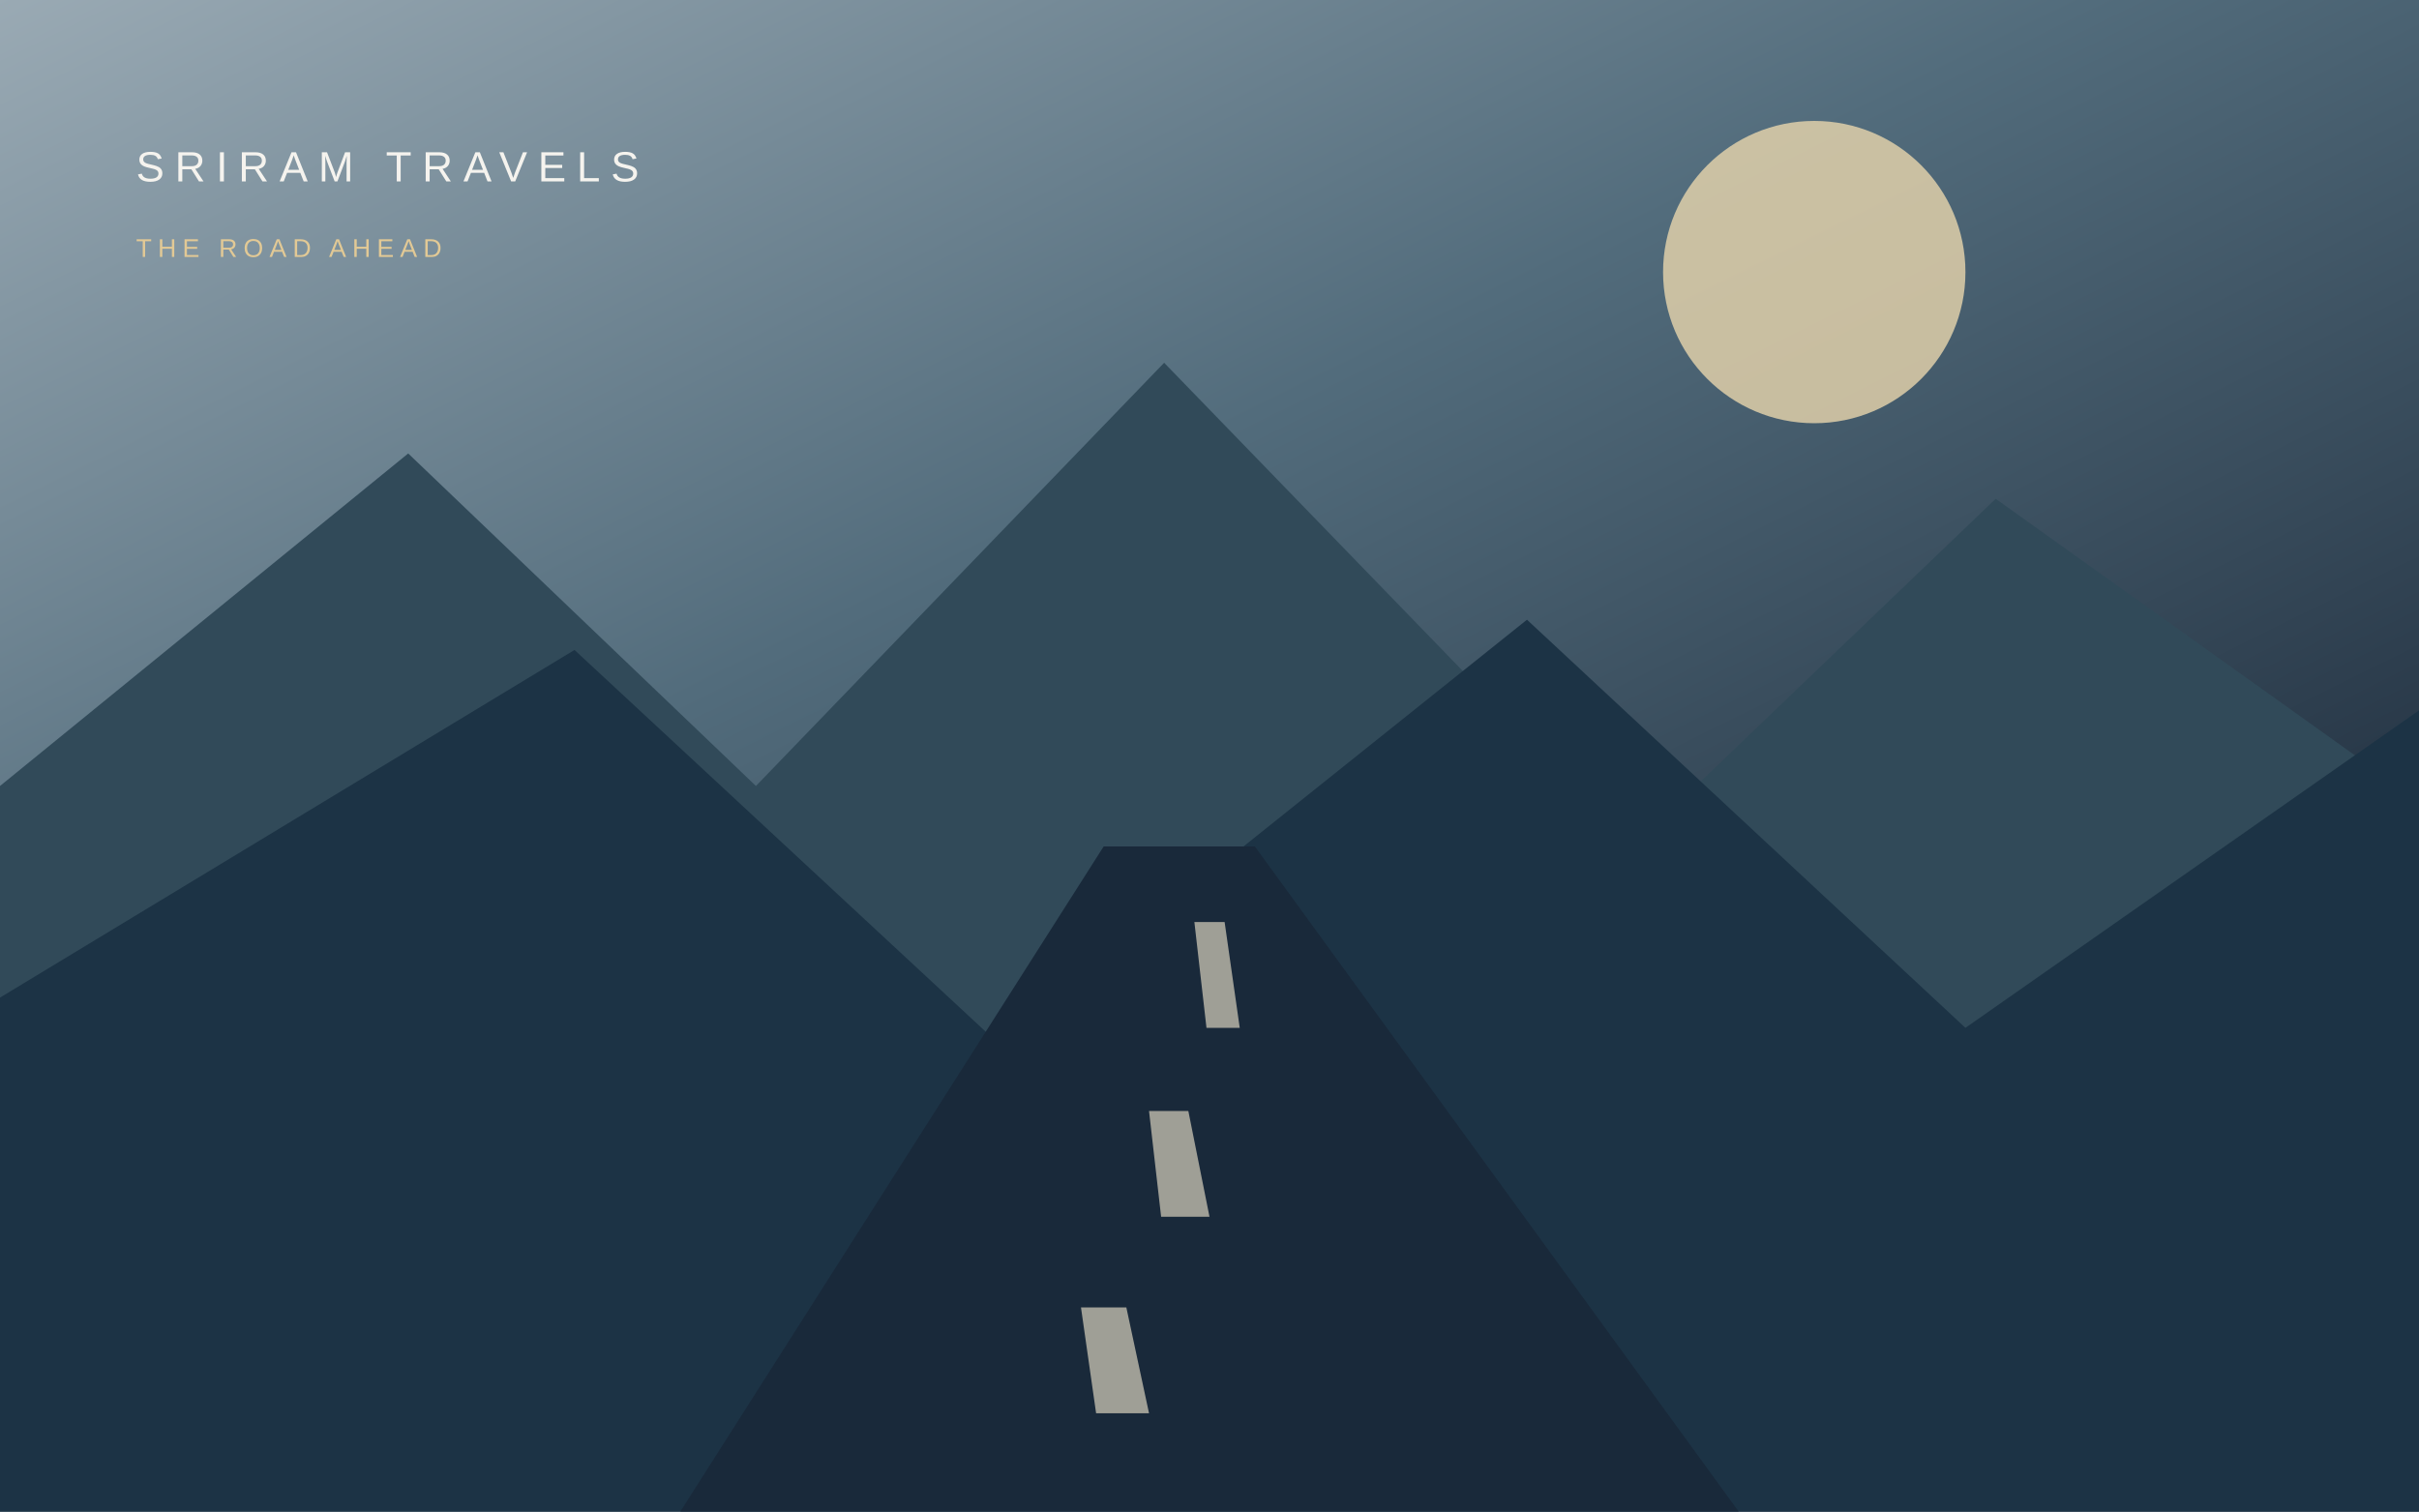
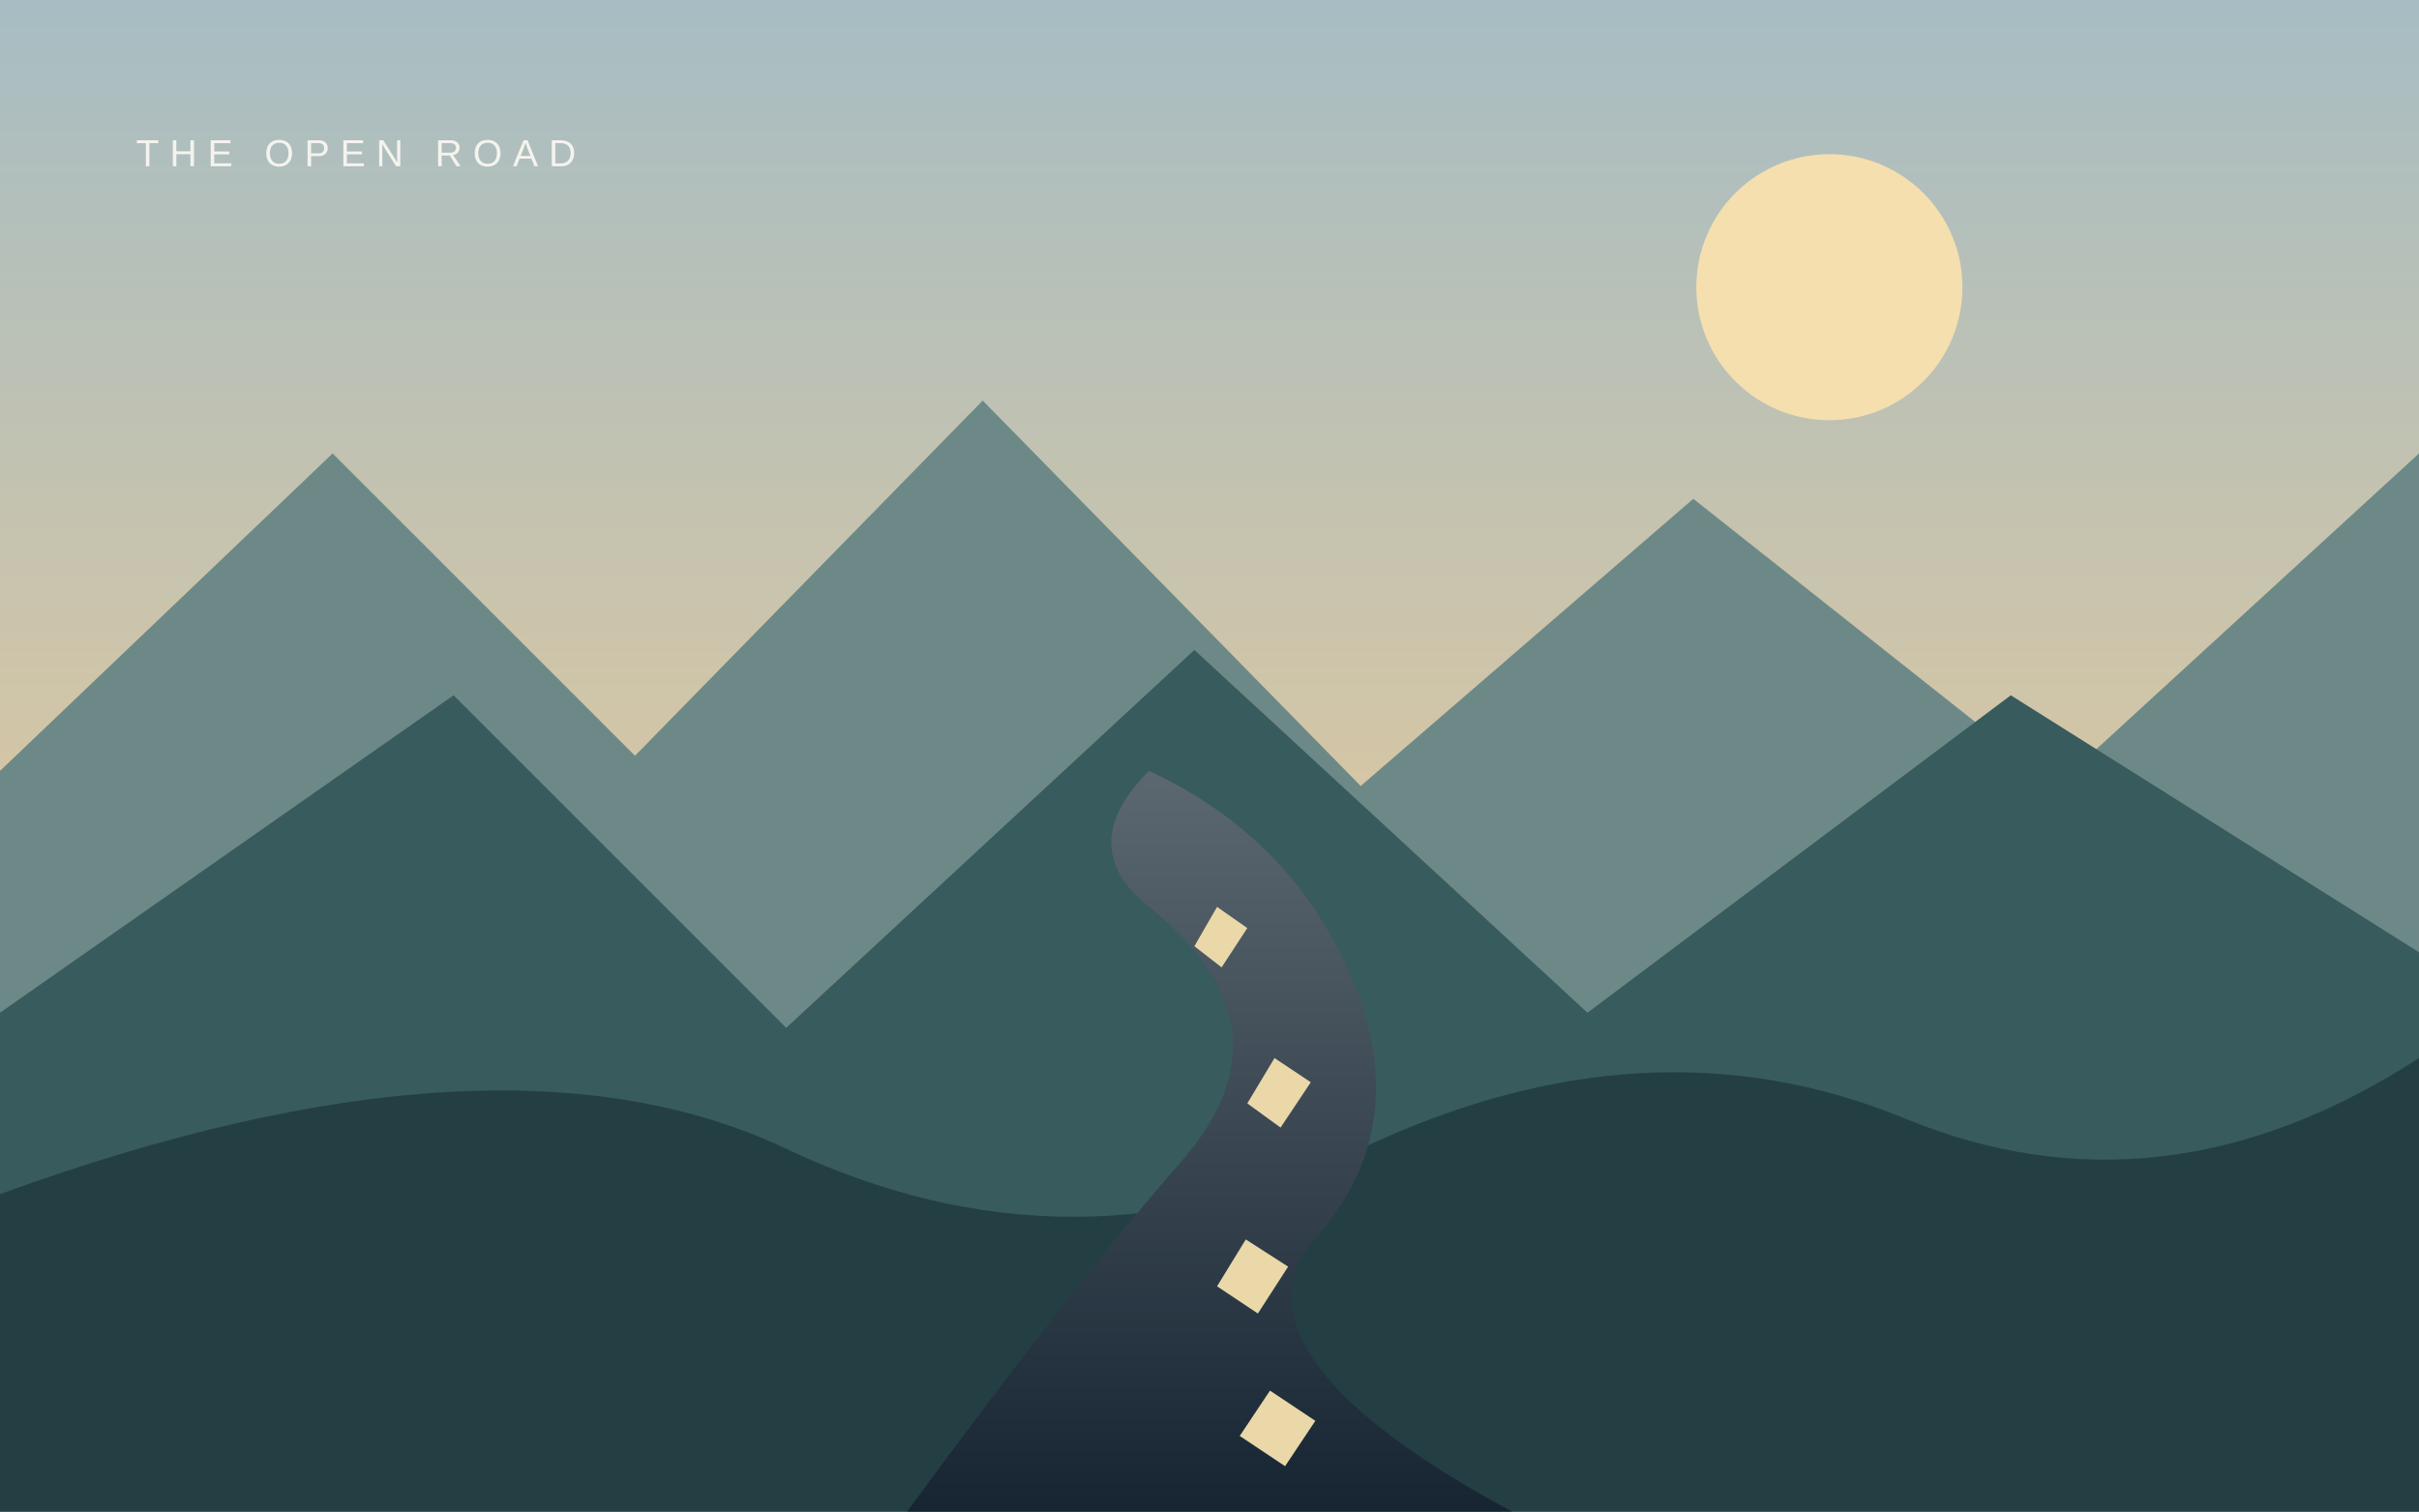
<svg xmlns="http://www.w3.org/2000/svg" width="1600" height="1000" viewBox="0 0 1600 1000">
  <defs>
-     <linearGradient id="bg" x2="0.8" y2="1">
-       <stop stop-color="#9aaab4" />
-       <stop offset=".42" stop-color="#526c7c" />
-       <stop offset="1" stop-color="#111b2b" />
+     <linearGradient id="sky" x2="0" y2="1">
+       <stop stop-color="#a7bdc3" />
+       <stop offset=".7" stop-color="#e4c99b" />
+       <stop offset="1" stop-color="#7c8c86" />
+     </linearGradient>
+     <linearGradient id="road" x2="0" y2="1">
+       <stop stop-color="#5c6870" />
+       <stop offset="1" stop-color="#172533" />
    </linearGradient>
  </defs>
-   <rect width="1600" height="1000" fill="url(#bg)" />
-   <circle cx="1200" cy="180" r="100" fill="#e8d6ad" opacity=".8" />
-   <path d="M0 520 L270 300 L500 520 L770 240 L1080 560 L1320 330 L1600 530 V1000 H0Z" fill="#314a59" />
-   <path d="M0 660 L380 430 L660 690 L1010 410 L1300 680 L1600 470 V1000 H0Z" fill="#1c3345" />
-   <path d="M450 1000 L730 560 L830 560 L1150 1000Z" fill="#19293a" />
-   <path d="M790 610 L810 610 L820 680 L798 680Z M760 735 L786 735 L800 805 L768 805Z M715 865 L745 865 L760 935 L725 935Z" fill="#d9d1bd" opacity=".7" />
-   <text x="90" y="120" fill="#f5f3ee" font-family="Arial,sans-serif" font-size="28" letter-spacing="7">SRIRAM TRAVELS</text>
-   <text x="90" y="170" fill="#e2c995" font-family="Arial,sans-serif" font-size="17" letter-spacing="4">THE ROAD AHEAD</text>
+   <rect width="1600" height="1000" fill="url(#sky)" />
+   <circle cx="1210" cy="190" r="88" fill="#f5dfae" />
+   <path d="M0 510 220 300 420 500 650 265 900 520 1120 330 1360 520 1600 300V1000H0Z" fill="#6d8987" />
+   <path d="M0 670 300 460 520 680 790 430 1050 670 1330 460 1600 630V1000H0Z" fill="#385b5d" />
+   <path d="M0 790Q330 670 520 760T900 760T1260 740T1600 700V1000H0Z" fill="#243f43" />
+   <path d="M600 1000Q710 850 780 770Q860 680 760 600Q710 560 760 510Q835 545 875 610Q950 735 865 825Q815 900 1000 1000Z" fill="url(#road)" />
+   <path d="M805 600 825 614 808 640 790 626ZM843 700 867 716 847 746 825 730ZM824 820 852 838 832 869 805 851ZM840 920 870 940 850 970 820 950Z" fill="#ead8a9" />
+   <text x="90" y="110" fill="#f5f3ee" font-family="Arial,sans-serif" font-size="25" letter-spacing="7">THE OPEN ROAD</text>
</svg>
